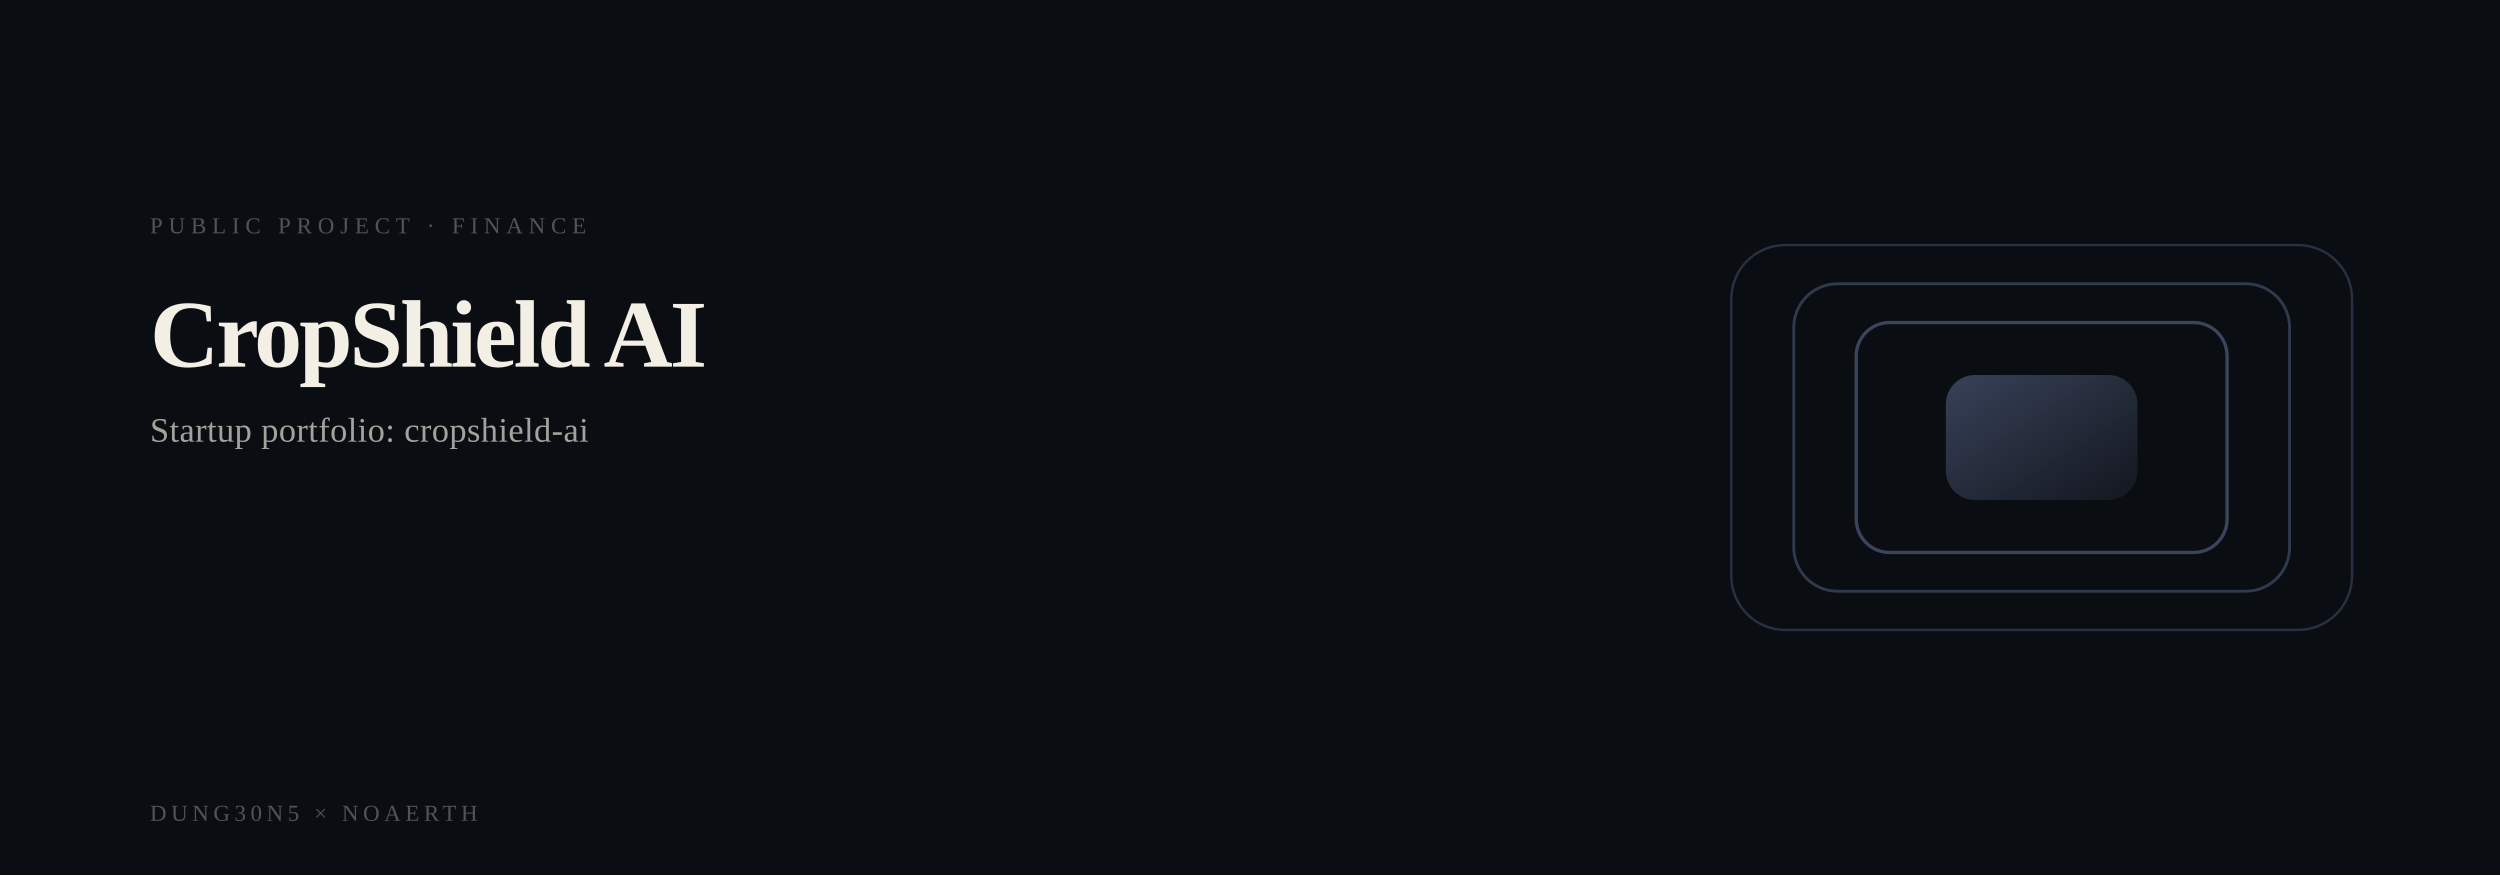
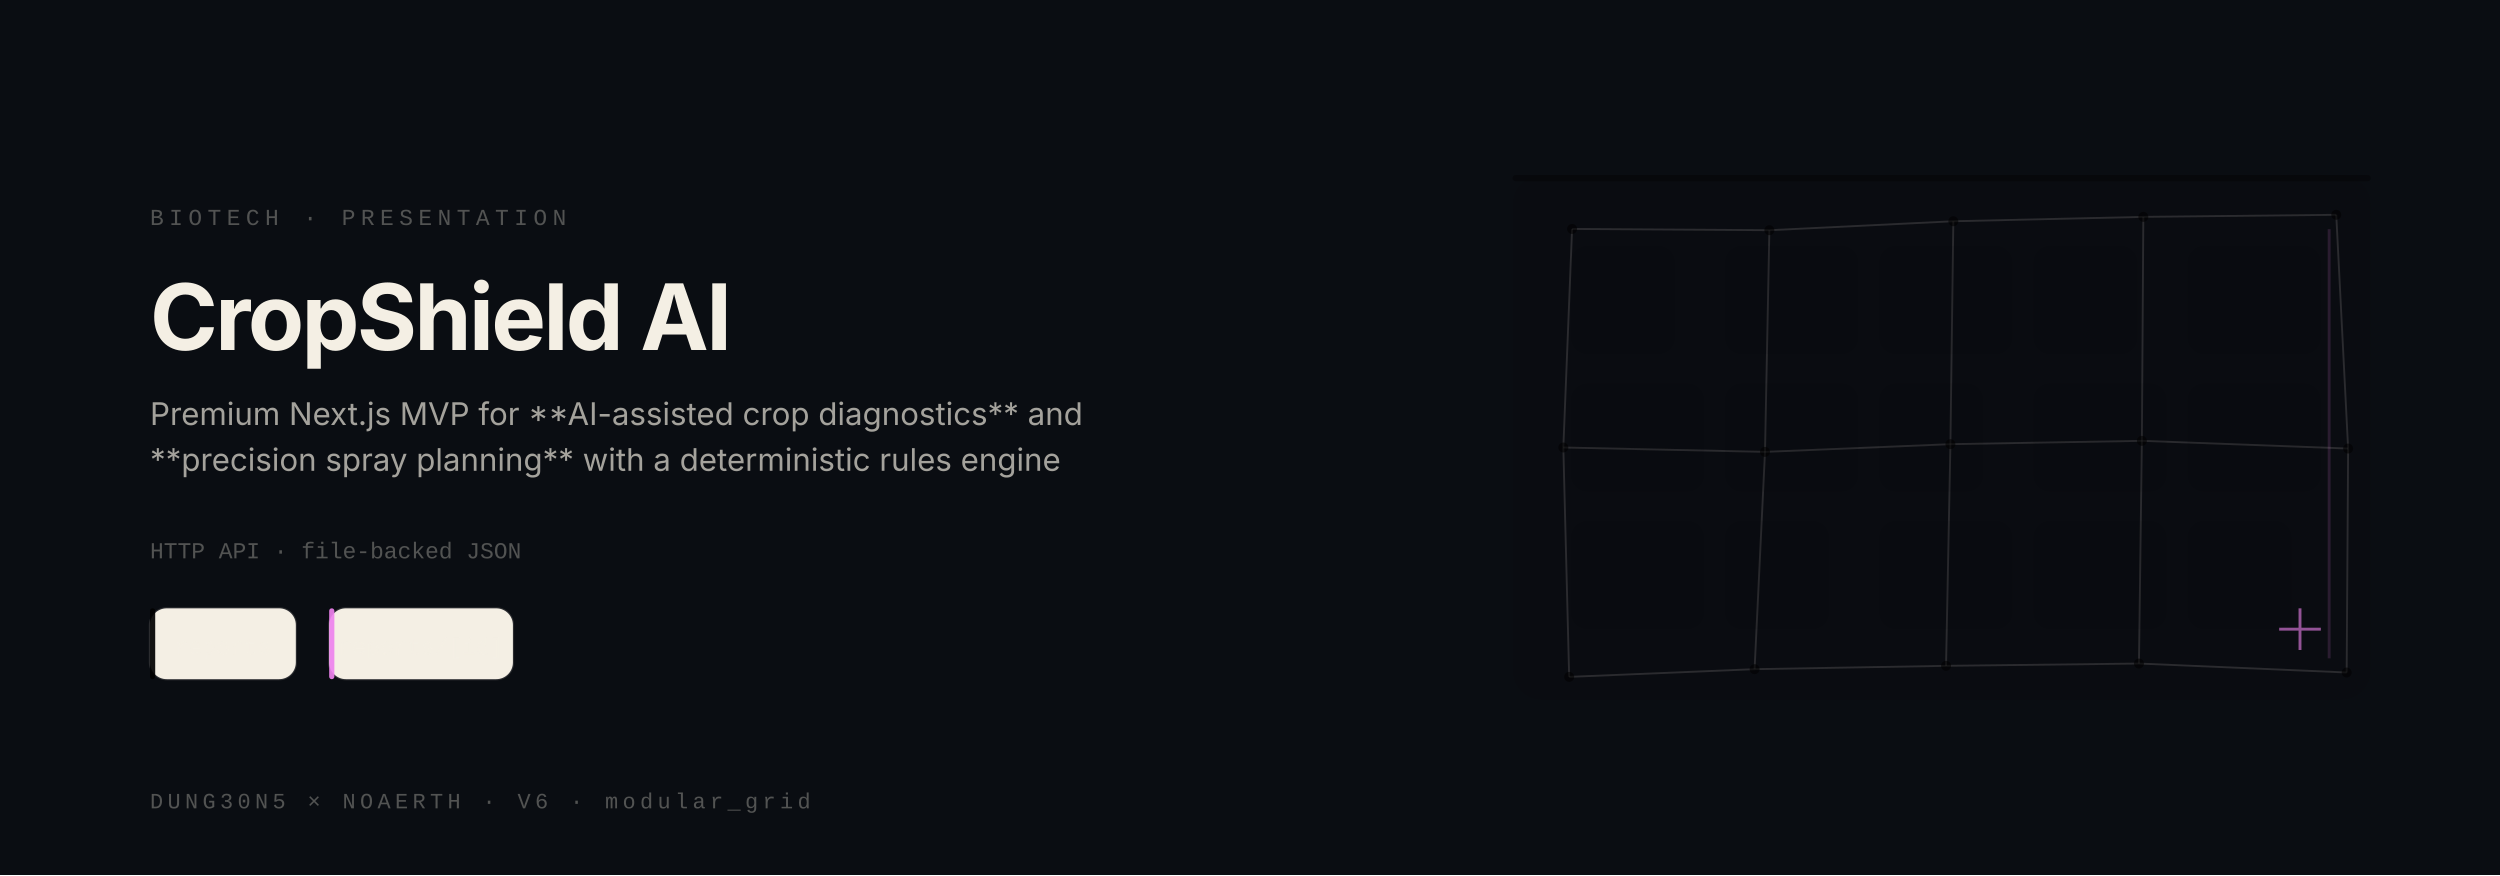
- <svg xmlns="http://www.w3.org/2000/svg" viewBox="0 0 1200 420" width="1200" height="420" role="img" aria-label="CropShield AI: ledger columns with allocation flow between them. Motion depicts capital enters, allocates across positions, and settles into an outcome.">
-   <defs>
-     <linearGradient id="hero-cropshield-ai-dark-a" x1="0" y1="0" x2="1" y2="1">
-       <stop offset="0" stop-color="#8fa8e0" stop-opacity="0.85" />
-       <stop offset="1" stop-color="#8fa8e0" stop-opacity="0.15" />
-     </linearGradient>
-   </defs>
+ <svg xmlns="http://www.w3.org/2000/svg" viewBox="0 0 1200 420" width="1200" height="420" role="img" aria-label="CropShield AI: a composed grid assembles and a sweep resolves it">
  <rect width="1200" height="420" fill="#0a0d12" />
-   <rect x="891" y="154.82" width="178" height="110.36" rx="16" fill="none" stroke="#8fa8e0" stroke-width="1.60" opacity="0.36" />
-   <rect x="861" y="136.22" width="238" height="147.56" rx="21" fill="none" stroke="#8fa8e0" stroke-width="1.38" opacity="0.29" />
-   <rect x="831" y="117.62" width="298" height="184.76" rx="26" fill="none" stroke="#8fa8e0" stroke-width="1.16" opacity="0.23" />
-   <rect x="934" y="180" width="92" height="60" rx="14" fill="url(#hero-cropshield-ai-dark-a)" opacity="0.40" />
-   <text x="72" y="112" fill="#f4efe44f" font-size="11" letter-spacing="2.8">PUBLIC PROJECT · FINANCE</text>
-   <text x="72" y="176" fill="#f4efe4" font-size="46" font-weight="660" letter-spacing="-1.4">CropShield AI</text>
-   <text x="72" y="212" fill="#f4efe4a8" font-size="16.5" letter-spacing="0.2">Startup portfolio: cropshield-ai</text>
-   <rect x="72" y="266" width="106" height="40" rx="9" fill="#f4efe4" fill-opacity="0.05" stroke="#f4efe424" stroke-width="1.1" opacity="0">
-     <animate attributeName="opacity" from="0" to="1" dur="0.5s" begin="0.50s" fill="freeze" />
-   </rect>
-   <rect x="72" y="266" width="2.5" height="40" rx="1.2" fill="#8fa8e0" opacity="0">
-     <animate attributeName="opacity" from="0" to="0.9" dur="0.5s" begin="0.50s" fill="freeze" />
-   </rect>
-   <text x="125" y="291" fill="#f4efe4" font-size="11.5" text-anchor="middle" font-family="ui-monospace,SFMono-Regular,Menlo,monospace" opacity="0">capital<animate attributeName="opacity" from="0" to="1" dur="0.5s" begin="0.65s" fill="freeze" />
-   </text>
-   <rect x="194" y="266" width="106" height="40" rx="9" fill="#f4efe4" fill-opacity="0.05" stroke="#f4efe424" stroke-width="1.1" opacity="0">
-     <animate attributeName="opacity" from="0" to="1" dur="0.5s" begin="1.00s" fill="freeze" />
-   </rect>
-   <rect x="194" y="266" width="2.5" height="40" rx="1.2" fill="#8fa8e0" opacity="0">
-     <animate attributeName="opacity" from="0" to="0.9" dur="0.5s" begin="1.00s" fill="freeze" />
-   </rect>
-   <text x="247" y="291" fill="#f4efe4" font-size="11.5" text-anchor="middle" font-family="ui-monospace,SFMono-Regular,Menlo,monospace" opacity="0">allocate<animate attributeName="opacity" from="0" to="1" dur="0.5s" begin="1.15s" fill="freeze" />
-   </text>
-   <rect x="316" y="266" width="106" height="40" rx="9" fill="#f4efe4" fill-opacity="0.05" stroke="#f4efe424" stroke-width="1.1" opacity="0">
-     <animate attributeName="opacity" from="0" to="1" dur="0.5s" begin="1.50s" fill="freeze" />
-   </rect>
-   <rect x="316" y="266" width="2.5" height="40" rx="1.2" fill="#8fa8e0" opacity="0">
-     <animate attributeName="opacity" from="0" to="0.9" dur="0.5s" begin="1.50s" fill="freeze" />
-   </rect>
-   <text x="369" y="291" fill="#f4efe4" font-size="11.5" text-anchor="middle" font-family="ui-monospace,SFMono-Regular,Menlo,monospace" opacity="0">mark<animate attributeName="opacity" from="0" to="1" dur="0.5s" begin="1.65s" fill="freeze" />
-   </text>
-   <rect x="438" y="266" width="106" height="40" rx="9" fill="#f4efe4" fill-opacity="0.05" stroke="#f4efe424" stroke-width="1.1" opacity="0">
-     <animate attributeName="opacity" from="0" to="1" dur="0.5s" begin="2.00s" fill="freeze" />
-   </rect>
-   <rect x="438" y="266" width="2.5" height="40" rx="1.2" fill="#e7c27a" opacity="0">
-     <animate attributeName="opacity" from="0" to="0.9" dur="0.5s" begin="2.00s" fill="freeze" />
-   </rect>
-   <text x="491" y="291" fill="#f4efe4" font-size="11.5" text-anchor="middle" font-family="ui-monospace,SFMono-Regular,Menlo,monospace" opacity="0">settle<animate attributeName="opacity" from="0" to="1" dur="0.5s" begin="2.15s" fill="freeze" />
-   </text>
-   <text x="72" y="394" fill="#f4efe44f" font-size="11" letter-spacing="2.2">DUNG30N5 × NOAERTH</text>
+   <text x="72" y="108" font-family="ui-monospace, SFMono-Regular, Menlo, Monaco, Consolas, 'Liberation Mono', monospace" font-size="11" letter-spacing="2.6" fill="#f4efe44f">BIOTECH · PRESENTATION</text>
+   <text x="72" y="168" font-family="-apple-system, BlinkMacSystemFont, 'Segoe UI', Inter, Helvetica, Arial, sans-serif" font-size="44" font-weight="660" letter-spacing="-1.2" fill="#f4efe4">CropShield AI</text>
+   <text x="72" y="204" font-family="-apple-system, BlinkMacSystemFont, 'Segoe UI', Inter, Helvetica, Arial, sans-serif" font-size="15" fill="#f4efe4a8">Premium Next.js MVP for **AI-assisted crop diagnostics** and</text>
+   <text x="72" y="226" font-family="-apple-system, BlinkMacSystemFont, 'Segoe UI', Inter, Helvetica, Arial, sans-serif" font-size="15" fill="#f4efe4a8">**precision spray planning** with a deterministic rules engine</text>
+   <text x="72" y="268" font-family="ui-monospace, SFMono-Regular, Menlo, Monaco, Consolas, 'Liberation Mono', monospace" font-size="11" fill="#f4efe44f">HTTP API · file-backed JSON</text>
+   <rect x="72.0" y="292.0" width="70.0" height="34.0" rx="8" fill="#f4efe4" stroke="#f4efe424" stroke-width="1.1" />
+   <rect x="72.0" y="292.0" width="2.5" height="34.0" rx="1.2" fill="mint" opacity="0.92" />
+   <text x="107.0" y="314" font-family="ui-monospace, SFMono-Regular, Menlo, Monaco, Consolas, 'Liberation Mono', monospace" font-size="11" fill="#f4efe4" fill-opacity="0.82" text-anchor="middle">reports</text>
+   <rect x="158.0" y="292.0" width="88.2" height="34.0" rx="8" fill="#f4efe4" stroke="#f4efe424" stroke-width="1.1" />
+   <rect x="158.0" y="292.0" width="2.5" height="34.0" rx="1.2" fill="violet" opacity="0.92" />
+   <text x="202.1" y="314" font-family="ui-monospace, SFMono-Regular, Menlo, Monaco, Consolas, 'Liberation Mono', monospace" font-size="11" fill="#f4efe4" fill-opacity="0.82" text-anchor="middle">reports/[id]</text>
+   <rect x="726.0" y="84.0" width="412.0" height="252.0" rx="14" fill="mint" fill-opacity="0.04" />
+   <rect x="729.0" y="87.0" width="406.0" height="246.0" rx="12" fill="none" stroke="mint" stroke-width="1" stroke-opacity="0.18" />
+   <line x1="754.6" y1="109.9" x2="849.3" y2="110.5" stroke="#f4efe424" stroke-width="0.9" />
+   <line x1="754.6" y1="109.9" x2="750.4" y2="214.8" stroke="#f4efe424" stroke-width="0.9" />
+   <line x1="849.3" y1="110.5" x2="937.6" y2="106.2" stroke="#f4efe424" stroke-width="0.9" />
+   <line x1="849.3" y1="110.5" x2="847.2" y2="216.9" stroke="#f4efe424" stroke-width="0.9" />
+   <line x1="937.6" y1="106.2" x2="1028.8" y2="104.1" stroke="#f4efe424" stroke-width="0.9" />
+   <line x1="937.6" y1="106.2" x2="936.2" y2="213.2" stroke="#f4efe424" stroke-width="0.9" />
+   <line x1="1028.8" y1="104.1" x2="1121.4" y2="103.1" stroke="#f4efe424" stroke-width="0.9" />
+   <line x1="1028.8" y1="104.1" x2="1028.1" y2="211.6" stroke="#f4efe424" stroke-width="0.9" />
+   <line x1="1121.4" y1="103.1" x2="1127.1" y2="215.3" stroke="#f4efe424" stroke-width="0.9" />
+   <line x1="750.4" y1="214.8" x2="847.2" y2="216.9" stroke="#f4efe424" stroke-width="0.9" />
+   <line x1="750.4" y1="214.8" x2="753.2" y2="324.9" stroke="#f4efe424" stroke-width="0.9" />
+   <line x1="847.2" y1="216.9" x2="936.2" y2="213.2" stroke="#f4efe424" stroke-width="0.9" />
+   <line x1="847.2" y1="216.9" x2="842.2" y2="321.2" stroke="#f4efe424" stroke-width="0.9" />
+   <line x1="936.2" y1="213.2" x2="1028.1" y2="211.6" stroke="#f4efe424" stroke-width="0.9" />
+   <line x1="936.2" y1="213.2" x2="934.1" y2="319.6" stroke="#f4efe424" stroke-width="0.9" />
+   <line x1="1028.1" y1="211.6" x2="1127.1" y2="215.3" stroke="#f4efe424" stroke-width="0.9" />
+   <line x1="1028.1" y1="211.6" x2="1026.7" y2="318.5" stroke="#f4efe424" stroke-width="0.9" />
+   <line x1="1127.1" y1="215.3" x2="1126.4" y2="322.8" stroke="#f4efe424" stroke-width="0.9" />
+   <line x1="753.2" y1="324.9" x2="842.2" y2="321.2" stroke="#f4efe424" stroke-width="0.9" />
+   <line x1="842.2" y1="321.2" x2="934.1" y2="319.6" stroke="#f4efe424" stroke-width="0.9" />
+   <line x1="934.1" y1="319.6" x2="1026.7" y2="318.5" stroke="#f4efe424" stroke-width="0.9" />
+   <line x1="1026.7" y1="318.5" x2="1126.4" y2="322.8" stroke="#f4efe424" stroke-width="0.9" />
+   <circle cx="754.6" cy="109.9" r="2.4" fill="mint" opacity="0.55" />
+   <circle cx="849.3" cy="110.5" r="2.4" fill="mint" opacity="0.55" />
+   <circle cx="937.6" cy="106.2" r="2.4" fill="mint" opacity="0.55" />
+   <circle cx="1028.8" cy="104.1" r="2.4" fill="mint" opacity="0.55" />
+   <circle cx="1121.4" cy="103.1" r="2.4" fill="mint" opacity="0.55" />
+   <circle cx="750.4" cy="214.8" r="2.4" fill="mint" opacity="0.55" />
+   <circle cx="847.2" cy="216.9" r="2.4" fill="mint" opacity="0.55" />
+   <circle cx="936.2" cy="213.2" r="2.4" fill="mint" opacity="0.55" />
+   <circle cx="1028.1" cy="211.6" r="2.4" fill="mint" opacity="0.55" />
+   <circle cx="1127.1" cy="215.3" r="2.4" fill="mint" opacity="0.55" />
+   <circle cx="753.2" cy="324.9" r="2.4" fill="mint" opacity="0.55" />
+   <circle cx="842.2" cy="321.2" r="2.4" fill="mint" opacity="0.55" />
+   <circle cx="934.1" cy="319.6" r="2.4" fill="mint" opacity="0.55" />
+   <circle cx="1026.7" cy="318.5" r="2.4" fill="mint" opacity="0.55" />
+   <circle cx="1126.4" cy="322.8" r="2.4" fill="mint" opacity="0.55" />
+   <rect x="726.0" y="84.0" width="412.0" height="3" rx="1.5" fill="mint" opacity="0.35" />
+   <path d="M1094.0 302.0 h20 M1104.0 292.0 v20" stroke="violet" stroke-width="1.4" opacity="0.6" />
+   <rect x="754" y="118" width="50" height="52" rx="8" fill="mint" fill-opacity="0.08" stroke="mint" stroke-width="1" stroke-opacity="0.4" opacity="0.85" />
+   <rect x="828" y="118" width="64" height="52" rx="8" fill="mint" fill-opacity="0.08" stroke="mint" stroke-width="1" stroke-opacity="0.4" opacity="0.85" />
+   <rect x="902" y="118" width="64" height="52" rx="8" fill="mint" fill-opacity="0.08" stroke="mint" stroke-width="1" stroke-opacity="0.4" opacity="0.85" />
+   <rect x="976" y="118" width="50" height="52" rx="8" fill="mint" fill-opacity="0.08" stroke="mint" stroke-width="1" stroke-opacity="0.4" opacity="0.85" />
+   <rect x="1050" y="118" width="64" height="52" rx="8" fill="mint" fill-opacity="0.08" stroke="mint" stroke-width="1" stroke-opacity="0.4" opacity="0.85" />
+   <rect x="754" y="184" width="64" height="52" rx="8" fill="mint" fill-opacity="0.08" stroke="mint" stroke-width="1" stroke-opacity="0.4" opacity="0.85" />
+   <rect x="828" y="184" width="64" height="52" rx="8" fill="mint" fill-opacity="0.08" stroke="mint" stroke-width="1" stroke-opacity="0.4" opacity="0.85" />
+   <rect x="902" y="184" width="50" height="52" rx="8" fill="mint" fill-opacity="0.08" stroke="mint" stroke-width="1" stroke-opacity="0.4" opacity="0.85" />
+   <rect x="976" y="184" width="64" height="52" rx="8" fill="mint" fill-opacity="0.08" stroke="mint" stroke-width="1" stroke-opacity="0.4" opacity="0.85" />
+   <rect x="1050" y="184" width="64" height="52" rx="8" fill="mint" fill-opacity="0.08" stroke="mint" stroke-width="1" stroke-opacity="0.4" opacity="0.85" />
+   <rect x="754" y="250" width="64" height="52" rx="8" fill="mint" fill-opacity="0.08" stroke="mint" stroke-width="1" stroke-opacity="0.4" opacity="0.85" />
+   <rect x="828" y="250" width="50" height="52" rx="8" fill="mint" fill-opacity="0.08" stroke="mint" stroke-width="1" stroke-opacity="0.4" opacity="0.85" />
+   <rect x="902" y="250" width="64" height="52" rx="8" fill="mint" fill-opacity="0.08" stroke="mint" stroke-width="1" stroke-opacity="0.4" opacity="0.85" />
+   <rect x="976" y="250" width="64" height="52" rx="8" fill="mint" fill-opacity="0.08" stroke="mint" stroke-width="1" stroke-opacity="0.4" opacity="0.85" />
+   <rect x="1050" y="250" width="50" height="52" rx="8" fill="mint" fill-opacity="0.08" stroke="mint" stroke-width="1" stroke-opacity="0.4" opacity="0.85" />
+   <line x1="1118" y1="110" x2="1118" y2="316" stroke="violet" stroke-width="1.4" opacity="0.14" />
+   <text x="72" y="388" font-family="ui-monospace, SFMono-Regular, Menlo, Monaco, Consolas, 'Liberation Mono', monospace" font-size="10.5" letter-spacing="2.1" fill="#f4efe44f">DUNG30N5 × NOAERTH · V6 · modular_grid</text>
</svg>
